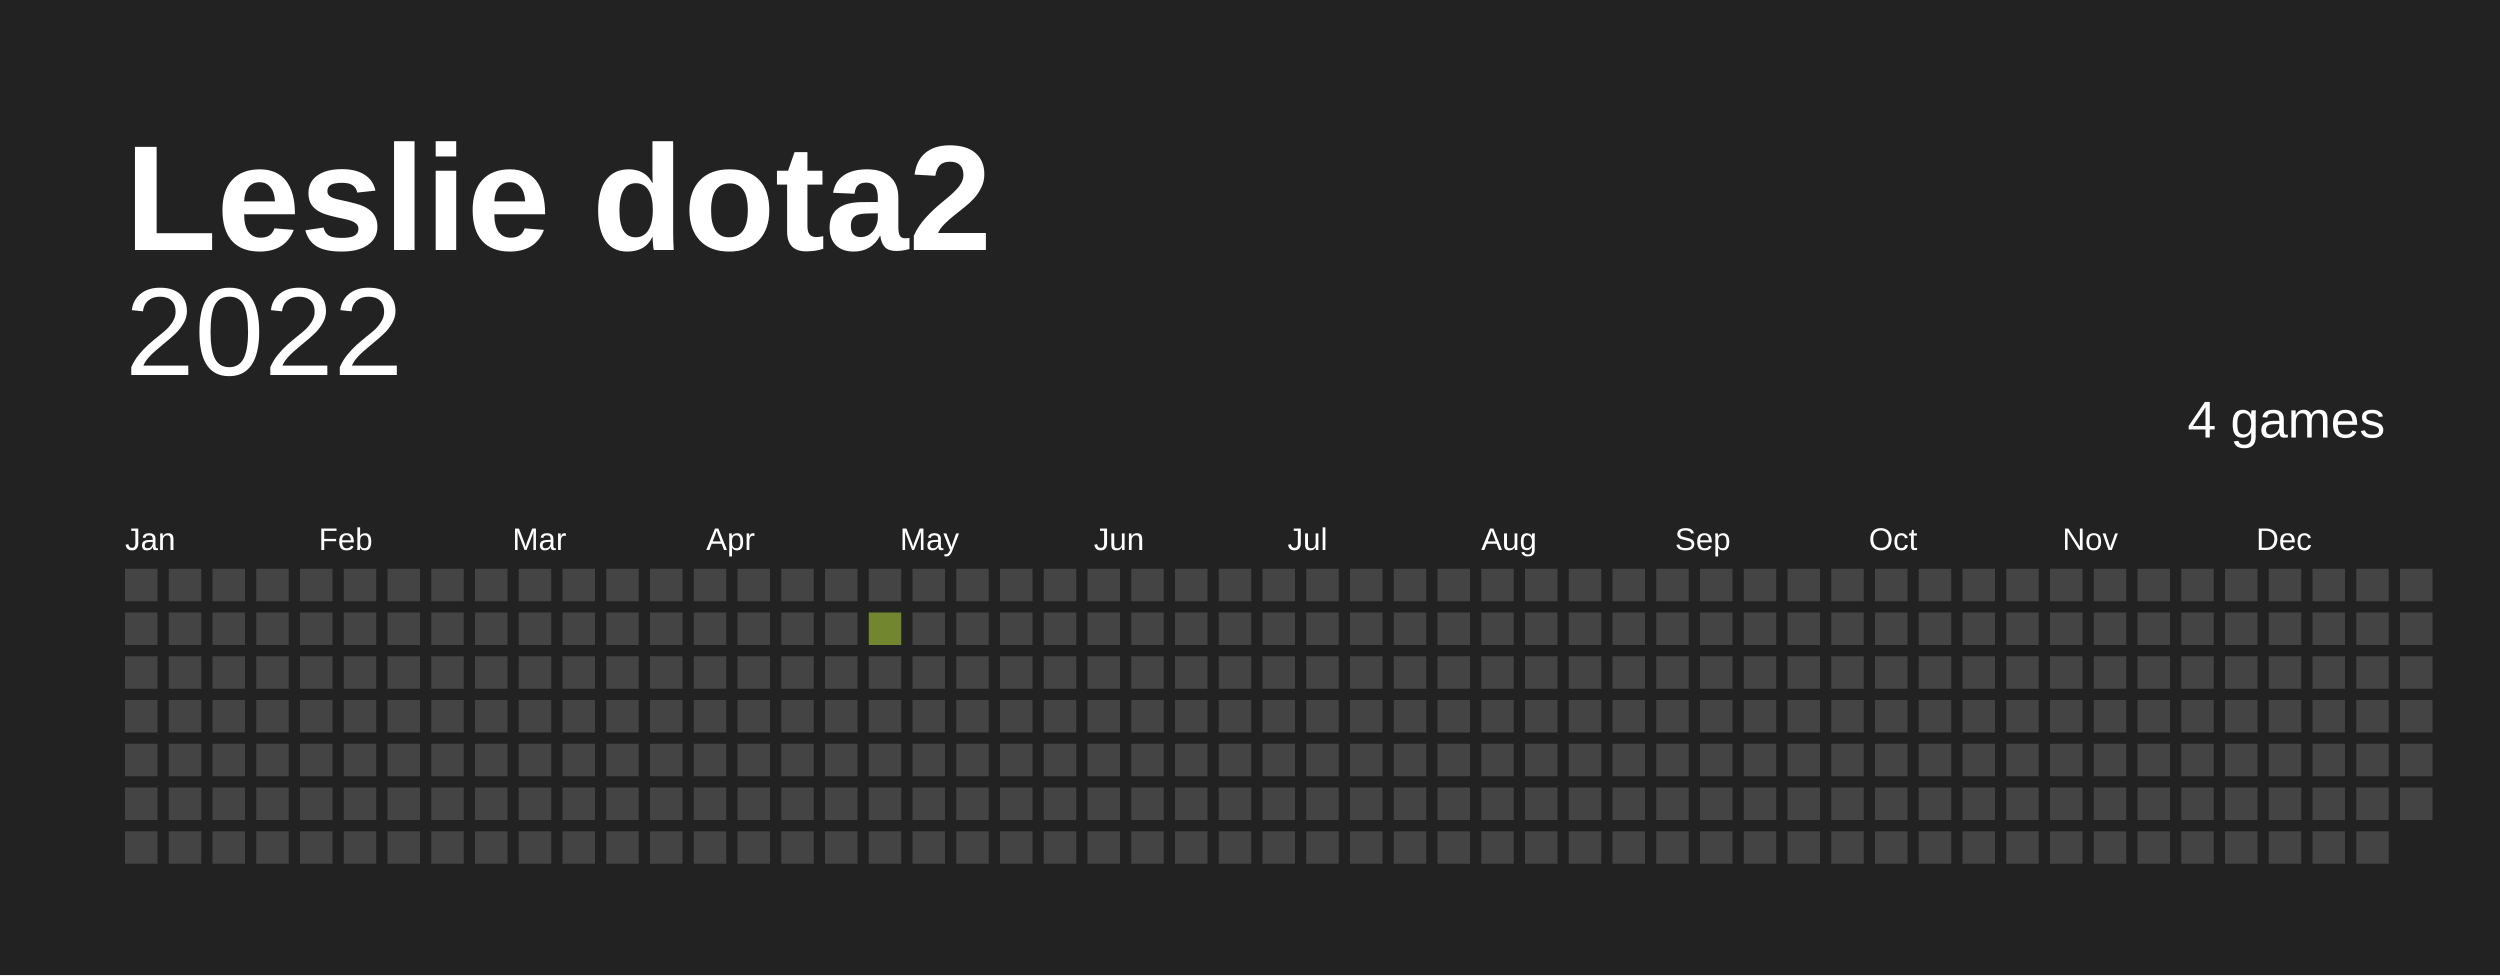
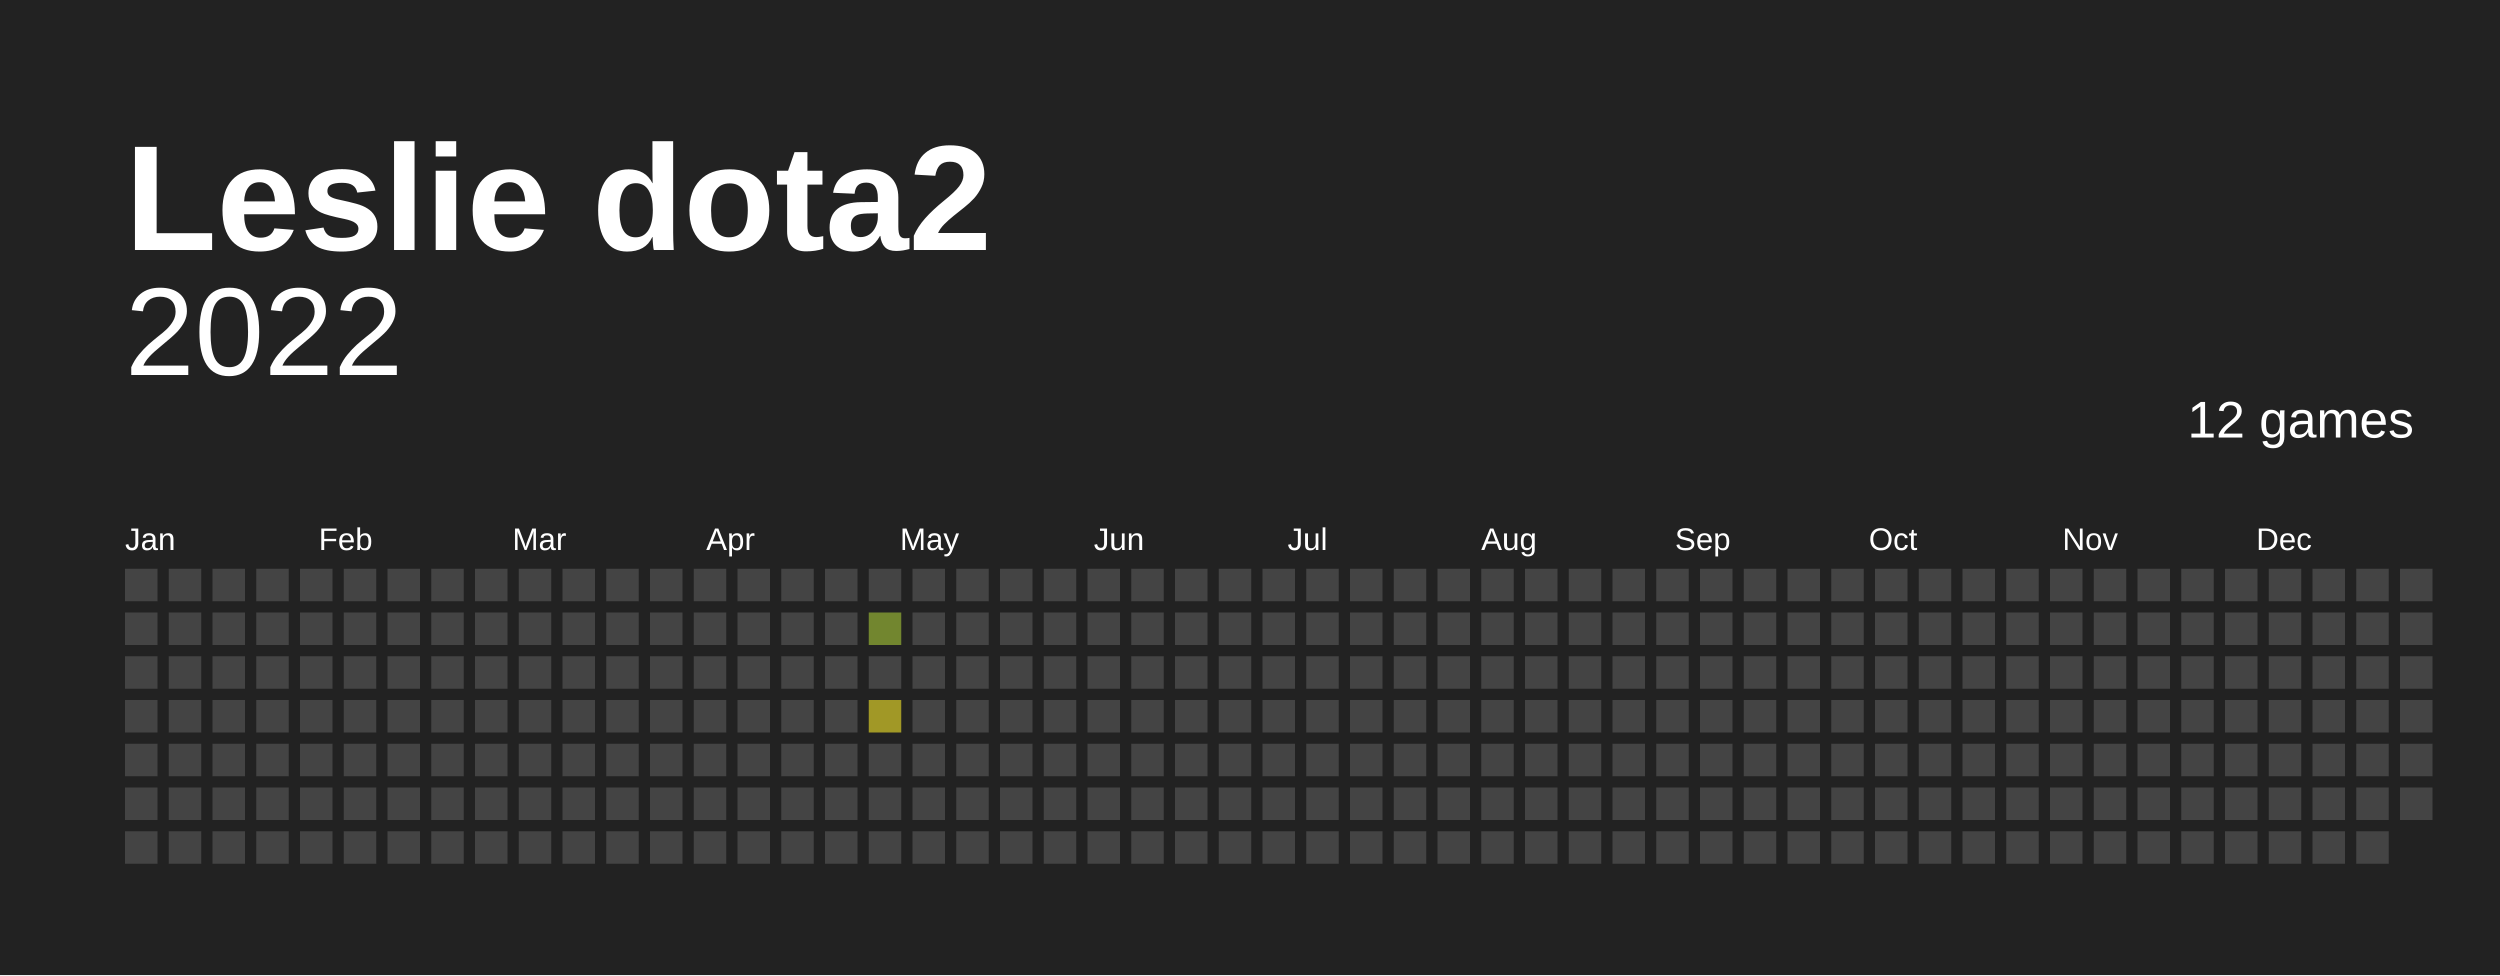
<svg xmlns="http://www.w3.org/2000/svg" baseProfile="full" height="78mm" version="1.1" viewBox="0,0,200,78" width="200mm">
  <defs />
  <rect fill="#222222" height="78" width="200" x="0" y="0" />
  <text fill="#FFFFFF" style="font-size:12px; font-family:Arial; font-weight:bold;" x="10" y="20">Leslie dota2</text>
  <text alignment-baseline="hanging" fill="#FFFFFF" style="font-size:10.0px; font-family:Arial;" x="10" y="30">2022</text>
-   <text alignment-baseline="hanging" fill="#FFFFFF" style="font-size:4.125px; font-family:Arial;" x="175" y="35">4 games</text>
+   <text alignment-baseline="hanging" fill="#FFFFFF" style="font-size:4.125px; font-family:Arial;" x="175" y="35">12 games</text>
  <text fill="#FFFFFF" style="font-size:2.5px; font-family:Arial" x="10.0" y="44">Jan</text>
  <text fill="#FFFFFF" style="font-size:2.5px; font-family:Arial" x="25.5" y="44">Feb</text>
  <text fill="#FFFFFF" style="font-size:2.5px; font-family:Arial" x="41.0" y="44">Mar</text>
  <text fill="#FFFFFF" style="font-size:2.5px; font-family:Arial" x="56.5" y="44">Apr</text>
  <text fill="#FFFFFF" style="font-size:2.5px; font-family:Arial" x="72.0" y="44">May</text>
  <text fill="#FFFFFF" style="font-size:2.5px; font-family:Arial" x="87.5" y="44">Jun</text>
  <text fill="#FFFFFF" style="font-size:2.5px; font-family:Arial" x="103.0" y="44">Jul</text>
  <text fill="#FFFFFF" style="font-size:2.5px; font-family:Arial" x="118.5" y="44">Aug</text>
  <text fill="#FFFFFF" style="font-size:2.5px; font-family:Arial" x="134.0" y="44">Sep</text>
  <text fill="#FFFFFF" style="font-size:2.5px; font-family:Arial" x="149.5" y="44">Oct</text>
  <text fill="#FFFFFF" style="font-size:2.5px; font-family:Arial" x="165.0" y="44">Nov</text>
  <text fill="#FFFFFF" style="font-size:2.5px; font-family:Arial" x="180.5" y="44">Dec</text>
  <rect fill="#444444" height="2.6" width="2.6" x="10.0" y="45.5" />
  <rect fill="#444444" height="2.6" width="2.6" x="10.0" y="49.0" />
  <rect fill="#444444" height="2.6" width="2.6" x="10.0" y="52.5" />
  <rect fill="#444444" height="2.6" width="2.6" x="10.0" y="56.0" />
  <rect fill="#444444" height="2.6" width="2.6" x="10.0" y="59.5" />
  <rect fill="#444444" height="2.6" width="2.6" x="10.0" y="63.0" />
  <rect fill="#444444" height="2.6" width="2.6" x="10.0" y="66.5" />
  <rect fill="#444444" height="2.6" width="2.6" x="13.5" y="45.5" />
  <rect fill="#444444" height="2.6" width="2.6" x="13.5" y="49.0" />
  <rect fill="#444444" height="2.6" width="2.6" x="13.5" y="52.5" />
  <rect fill="#444444" height="2.6" width="2.6" x="13.5" y="56.0" />
  <rect fill="#444444" height="2.6" width="2.6" x="13.5" y="59.5" />
  <rect fill="#444444" height="2.6" width="2.6" x="13.5" y="63.0" />
  <rect fill="#444444" height="2.6" width="2.6" x="13.5" y="66.5" />
  <rect fill="#444444" height="2.6" width="2.6" x="17.0" y="45.5" />
  <rect fill="#444444" height="2.6" width="2.6" x="17.0" y="49.0" />
  <rect fill="#444444" height="2.6" width="2.6" x="17.0" y="52.5" />
  <rect fill="#444444" height="2.6" width="2.6" x="17.0" y="56.0" />
  <rect fill="#444444" height="2.6" width="2.6" x="17.0" y="59.5" />
  <rect fill="#444444" height="2.6" width="2.6" x="17.0" y="63.0" />
  <rect fill="#444444" height="2.6" width="2.6" x="17.0" y="66.5" />
  <rect fill="#444444" height="2.6" width="2.6" x="20.5" y="45.5" />
  <rect fill="#444444" height="2.6" width="2.6" x="20.5" y="49.0" />
  <rect fill="#444444" height="2.6" width="2.6" x="20.5" y="52.5" />
  <rect fill="#444444" height="2.6" width="2.6" x="20.5" y="56.0" />
  <rect fill="#444444" height="2.6" width="2.6" x="20.5" y="59.5" />
  <rect fill="#444444" height="2.6" width="2.6" x="20.5" y="63.0" />
  <rect fill="#444444" height="2.6" width="2.6" x="20.5" y="66.5" />
  <rect fill="#444444" height="2.6" width="2.6" x="24.0" y="45.5" />
  <rect fill="#444444" height="2.6" width="2.6" x="24.0" y="49.0" />
  <rect fill="#444444" height="2.6" width="2.6" x="24.0" y="52.5" />
  <rect fill="#444444" height="2.6" width="2.6" x="24.0" y="56.0" />
  <rect fill="#444444" height="2.6" width="2.6" x="24.0" y="59.5" />
  <rect fill="#444444" height="2.6" width="2.6" x="24.0" y="63.0" />
  <rect fill="#444444" height="2.6" width="2.6" x="24.0" y="66.5" />
  <rect fill="#444444" height="2.6" width="2.6" x="27.5" y="45.5" />
  <rect fill="#444444" height="2.6" width="2.6" x="27.5" y="49.0" />
  <rect fill="#444444" height="2.6" width="2.6" x="27.5" y="52.5" />
  <rect fill="#444444" height="2.6" width="2.6" x="27.5" y="56.0" />
  <rect fill="#444444" height="2.6" width="2.6" x="27.5" y="59.5" />
  <rect fill="#444444" height="2.6" width="2.6" x="27.5" y="63.0" />
  <rect fill="#444444" height="2.6" width="2.6" x="27.5" y="66.5" />
  <rect fill="#444444" height="2.6" width="2.6" x="31.0" y="45.5" />
  <rect fill="#444444" height="2.6" width="2.6" x="31.0" y="49.0" />
  <rect fill="#444444" height="2.6" width="2.6" x="31.0" y="52.5" />
  <rect fill="#444444" height="2.6" width="2.6" x="31.0" y="56.0" />
  <rect fill="#444444" height="2.6" width="2.6" x="31.0" y="59.5" />
  <rect fill="#444444" height="2.6" width="2.6" x="31.0" y="63.0" />
  <rect fill="#444444" height="2.6" width="2.6" x="31.0" y="66.5" />
  <rect fill="#444444" height="2.6" width="2.6" x="34.5" y="45.5" />
  <rect fill="#444444" height="2.6" width="2.6" x="34.5" y="49.0" />
  <rect fill="#444444" height="2.6" width="2.6" x="34.5" y="52.5" />
  <rect fill="#444444" height="2.6" width="2.6" x="34.5" y="56.0" />
  <rect fill="#444444" height="2.6" width="2.6" x="34.5" y="59.5" />
  <rect fill="#444444" height="2.6" width="2.6" x="34.5" y="63.0" />
  <rect fill="#444444" height="2.6" width="2.6" x="34.5" y="66.5" />
  <rect fill="#444444" height="2.6" width="2.6" x="38.0" y="45.5" />
  <rect fill="#444444" height="2.6" width="2.6" x="38.0" y="49.0" />
  <rect fill="#444444" height="2.6" width="2.6" x="38.0" y="52.5" />
  <rect fill="#444444" height="2.6" width="2.6" x="38.0" y="56.0" />
  <rect fill="#444444" height="2.6" width="2.6" x="38.0" y="59.5" />
  <rect fill="#444444" height="2.6" width="2.6" x="38.0" y="63.0" />
  <rect fill="#444444" height="2.6" width="2.6" x="38.0" y="66.5" />
  <rect fill="#444444" height="2.6" width="2.6" x="41.5" y="45.5" />
  <rect fill="#444444" height="2.6" width="2.6" x="41.5" y="49.0" />
  <rect fill="#444444" height="2.6" width="2.6" x="41.5" y="52.5" />
  <rect fill="#444444" height="2.6" width="2.6" x="41.5" y="56.0" />
  <rect fill="#444444" height="2.6" width="2.6" x="41.5" y="59.5" />
  <rect fill="#444444" height="2.6" width="2.6" x="41.5" y="63.0" />
  <rect fill="#444444" height="2.6" width="2.6" x="41.5" y="66.5" />
  <rect fill="#444444" height="2.6" width="2.6" x="45.0" y="45.5" />
  <rect fill="#444444" height="2.6" width="2.6" x="45.0" y="49.0" />
  <rect fill="#444444" height="2.6" width="2.6" x="45.0" y="52.5" />
  <rect fill="#444444" height="2.6" width="2.6" x="45.0" y="56.0" />
  <rect fill="#444444" height="2.6" width="2.6" x="45.0" y="59.5" />
  <rect fill="#444444" height="2.6" width="2.6" x="45.0" y="63.0" />
  <rect fill="#444444" height="2.6" width="2.6" x="45.0" y="66.5" />
  <rect fill="#444444" height="2.6" width="2.6" x="48.5" y="45.5" />
  <rect fill="#444444" height="2.6" width="2.6" x="48.5" y="49.0" />
  <rect fill="#444444" height="2.6" width="2.6" x="48.5" y="52.5" />
  <rect fill="#444444" height="2.6" width="2.6" x="48.5" y="56.0" />
  <rect fill="#444444" height="2.6" width="2.6" x="48.5" y="59.5" />
  <rect fill="#444444" height="2.6" width="2.6" x="48.5" y="63.0" />
  <rect fill="#444444" height="2.6" width="2.6" x="48.5" y="66.5" />
  <rect fill="#444444" height="2.6" width="2.6" x="52.0" y="45.5" />
  <rect fill="#444444" height="2.6" width="2.6" x="52.0" y="49.0" />
  <rect fill="#444444" height="2.6" width="2.6" x="52.0" y="52.5" />
  <rect fill="#444444" height="2.6" width="2.6" x="52.0" y="56.0" />
  <rect fill="#444444" height="2.6" width="2.6" x="52.0" y="59.5" />
  <rect fill="#444444" height="2.6" width="2.6" x="52.0" y="63.0" />
  <rect fill="#444444" height="2.6" width="2.6" x="52.0" y="66.5" />
  <rect fill="#444444" height="2.6" width="2.6" x="55.5" y="45.5" />
  <rect fill="#444444" height="2.6" width="2.6" x="55.5" y="49.0" />
  <rect fill="#444444" height="2.6" width="2.6" x="55.5" y="52.5" />
  <rect fill="#444444" height="2.6" width="2.6" x="55.5" y="56.0" />
  <rect fill="#444444" height="2.6" width="2.6" x="55.5" y="59.5" />
  <rect fill="#444444" height="2.6" width="2.6" x="55.5" y="63.0" />
  <rect fill="#444444" height="2.6" width="2.6" x="55.5" y="66.5" />
  <rect fill="#444444" height="2.6" width="2.6" x="59.0" y="45.5" />
  <rect fill="#444444" height="2.6" width="2.6" x="59.0" y="49.0" />
  <rect fill="#444444" height="2.6" width="2.6" x="59.0" y="52.5" />
  <rect fill="#444444" height="2.6" width="2.6" x="59.0" y="56.0" />
  <rect fill="#444444" height="2.6" width="2.6" x="59.0" y="59.5" />
  <rect fill="#444444" height="2.6" width="2.6" x="59.0" y="63.0" />
  <rect fill="#444444" height="2.6" width="2.6" x="59.0" y="66.5" />
  <rect fill="#444444" height="2.6" width="2.6" x="62.5" y="45.5" />
  <rect fill="#444444" height="2.6" width="2.6" x="62.5" y="49.0" />
  <rect fill="#444444" height="2.6" width="2.6" x="62.5" y="52.5" />
  <rect fill="#444444" height="2.6" width="2.6" x="62.5" y="56.0" />
  <rect fill="#444444" height="2.6" width="2.6" x="62.5" y="59.5" />
  <rect fill="#444444" height="2.6" width="2.6" x="62.5" y="63.0" />
  <rect fill="#444444" height="2.6" width="2.6" x="62.5" y="66.5" />
  <rect fill="#444444" height="2.6" width="2.6" x="66.0" y="45.5" />
  <rect fill="#444444" height="2.6" width="2.6" x="66.0" y="49.0" />
  <rect fill="#444444" height="2.6" width="2.6" x="66.0" y="52.5" />
  <rect fill="#444444" height="2.6" width="2.6" x="66.0" y="56.0" />
  <rect fill="#444444" height="2.6" width="2.6" x="66.0" y="59.5" />
  <rect fill="#444444" height="2.6" width="2.6" x="66.0" y="63.0" />
  <rect fill="#444444" height="2.6" width="2.6" x="66.0" y="66.5" />
  <rect fill="#444444" height="2.6" width="2.6" x="69.5" y="45.5" />
  <rect fill="#72862f" height="2.6" width="2.6" x="69.5" y="49.0" />
  <rect fill="#444444" height="2.6" width="2.6" x="69.5" y="52.5" />
-   <rect fill="#444444" height="2.6" width="2.6" x="69.5" y="56.0" />
+   <rect fill="#a19826" height="2.6" width="2.6" x="69.5" y="56.0" />
  <rect fill="#444444" height="2.6" width="2.6" x="69.5" y="59.5" />
  <rect fill="#444444" height="2.6" width="2.6" x="69.5" y="63.0" />
  <rect fill="#444444" height="2.6" width="2.6" x="69.5" y="66.5" />
  <rect fill="#444444" height="2.6" width="2.6" x="73.0" y="45.5" />
  <rect fill="#444444" height="2.6" width="2.6" x="73.0" y="49.0" />
  <rect fill="#444444" height="2.6" width="2.6" x="73.0" y="52.5" />
  <rect fill="#444444" height="2.6" width="2.6" x="73.0" y="56.0" />
  <rect fill="#444444" height="2.6" width="2.6" x="73.0" y="59.5" />
  <rect fill="#444444" height="2.6" width="2.6" x="73.0" y="63.0" />
  <rect fill="#444444" height="2.6" width="2.6" x="73.0" y="66.5" />
  <rect fill="#444444" height="2.6" width="2.6" x="76.5" y="45.5" />
  <rect fill="#444444" height="2.6" width="2.6" x="76.5" y="49.0" />
  <rect fill="#444444" height="2.6" width="2.6" x="76.5" y="52.5" />
  <rect fill="#444444" height="2.6" width="2.6" x="76.5" y="56.0" />
  <rect fill="#444444" height="2.6" width="2.6" x="76.5" y="59.5" />
  <rect fill="#444444" height="2.6" width="2.6" x="76.5" y="63.0" />
  <rect fill="#444444" height="2.6" width="2.6" x="76.5" y="66.5" />
  <rect fill="#444444" height="2.6" width="2.6" x="80.0" y="45.5" />
  <rect fill="#444444" height="2.6" width="2.6" x="80.0" y="49.0" />
  <rect fill="#444444" height="2.6" width="2.6" x="80.0" y="52.5" />
  <rect fill="#444444" height="2.6" width="2.6" x="80.0" y="56.0" />
  <rect fill="#444444" height="2.6" width="2.6" x="80.0" y="59.5" />
  <rect fill="#444444" height="2.6" width="2.6" x="80.0" y="63.0" />
  <rect fill="#444444" height="2.6" width="2.6" x="80.0" y="66.5" />
  <rect fill="#444444" height="2.6" width="2.6" x="83.5" y="45.5" />
  <rect fill="#444444" height="2.6" width="2.6" x="83.5" y="49.0" />
  <rect fill="#444444" height="2.6" width="2.6" x="83.5" y="52.5" />
  <rect fill="#444444" height="2.6" width="2.6" x="83.5" y="56.0" />
  <rect fill="#444444" height="2.6" width="2.6" x="83.5" y="59.5" />
  <rect fill="#444444" height="2.6" width="2.6" x="83.5" y="63.0" />
  <rect fill="#444444" height="2.6" width="2.6" x="83.5" y="66.5" />
  <rect fill="#444444" height="2.6" width="2.6" x="87.0" y="45.5" />
  <rect fill="#444444" height="2.6" width="2.6" x="87.0" y="49.0" />
  <rect fill="#444444" height="2.6" width="2.6" x="87.0" y="52.5" />
  <rect fill="#444444" height="2.6" width="2.6" x="87.0" y="56.0" />
  <rect fill="#444444" height="2.6" width="2.6" x="87.0" y="59.5" />
  <rect fill="#444444" height="2.6" width="2.6" x="87.0" y="63.0" />
  <rect fill="#444444" height="2.6" width="2.6" x="87.0" y="66.5" />
  <rect fill="#444444" height="2.6" width="2.6" x="90.5" y="45.5" />
  <rect fill="#444444" height="2.6" width="2.6" x="90.5" y="49.0" />
  <rect fill="#444444" height="2.6" width="2.6" x="90.5" y="52.5" />
  <rect fill="#444444" height="2.6" width="2.6" x="90.5" y="56.0" />
  <rect fill="#444444" height="2.6" width="2.6" x="90.5" y="59.5" />
  <rect fill="#444444" height="2.6" width="2.6" x="90.5" y="63.0" />
  <rect fill="#444444" height="2.6" width="2.6" x="90.5" y="66.5" />
  <rect fill="#444444" height="2.6" width="2.6" x="94.0" y="45.5" />
  <rect fill="#444444" height="2.6" width="2.6" x="94.0" y="49.0" />
  <rect fill="#444444" height="2.6" width="2.6" x="94.0" y="52.5" />
  <rect fill="#444444" height="2.6" width="2.6" x="94.0" y="56.0" />
  <rect fill="#444444" height="2.6" width="2.6" x="94.0" y="59.5" />
  <rect fill="#444444" height="2.6" width="2.6" x="94.0" y="63.0" />
  <rect fill="#444444" height="2.6" width="2.6" x="94.0" y="66.5" />
  <rect fill="#444444" height="2.6" width="2.6" x="97.5" y="45.5" />
  <rect fill="#444444" height="2.6" width="2.6" x="97.5" y="49.0" />
  <rect fill="#444444" height="2.6" width="2.6" x="97.5" y="52.5" />
  <rect fill="#444444" height="2.6" width="2.6" x="97.5" y="56.0" />
  <rect fill="#444444" height="2.6" width="2.6" x="97.5" y="59.5" />
  <rect fill="#444444" height="2.6" width="2.6" x="97.5" y="63.0" />
  <rect fill="#444444" height="2.6" width="2.6" x="97.5" y="66.5" />
  <rect fill="#444444" height="2.6" width="2.6" x="101.0" y="45.5" />
  <rect fill="#444444" height="2.6" width="2.6" x="101.0" y="49.0" />
  <rect fill="#444444" height="2.6" width="2.6" x="101.0" y="52.5" />
  <rect fill="#444444" height="2.6" width="2.6" x="101.0" y="56.0" />
  <rect fill="#444444" height="2.6" width="2.6" x="101.0" y="59.5" />
  <rect fill="#444444" height="2.6" width="2.6" x="101.0" y="63.0" />
  <rect fill="#444444" height="2.6" width="2.6" x="101.0" y="66.5" />
  <rect fill="#444444" height="2.6" width="2.6" x="104.5" y="45.5" />
  <rect fill="#444444" height="2.6" width="2.6" x="104.5" y="49.0" />
  <rect fill="#444444" height="2.6" width="2.6" x="104.5" y="52.5" />
  <rect fill="#444444" height="2.6" width="2.6" x="104.5" y="56.0" />
  <rect fill="#444444" height="2.6" width="2.6" x="104.5" y="59.5" />
  <rect fill="#444444" height="2.6" width="2.6" x="104.5" y="63.0" />
  <rect fill="#444444" height="2.6" width="2.6" x="104.5" y="66.5" />
  <rect fill="#444444" height="2.6" width="2.6" x="108.0" y="45.5" />
  <rect fill="#444444" height="2.6" width="2.6" x="108.0" y="49.0" />
  <rect fill="#444444" height="2.6" width="2.6" x="108.0" y="52.5" />
  <rect fill="#444444" height="2.6" width="2.6" x="108.0" y="56.0" />
  <rect fill="#444444" height="2.6" width="2.6" x="108.0" y="59.5" />
  <rect fill="#444444" height="2.6" width="2.6" x="108.0" y="63.0" />
  <rect fill="#444444" height="2.6" width="2.6" x="108.0" y="66.5" />
  <rect fill="#444444" height="2.6" width="2.6" x="111.5" y="45.5" />
  <rect fill="#444444" height="2.6" width="2.6" x="111.5" y="49.0" />
  <rect fill="#444444" height="2.6" width="2.6" x="111.5" y="52.5" />
  <rect fill="#444444" height="2.6" width="2.6" x="111.5" y="56.0" />
  <rect fill="#444444" height="2.6" width="2.6" x="111.5" y="59.5" />
  <rect fill="#444444" height="2.6" width="2.6" x="111.5" y="63.0" />
  <rect fill="#444444" height="2.6" width="2.6" x="111.5" y="66.5" />
  <rect fill="#444444" height="2.6" width="2.6" x="115.0" y="45.5" />
  <rect fill="#444444" height="2.6" width="2.6" x="115.0" y="49.0" />
  <rect fill="#444444" height="2.6" width="2.6" x="115.0" y="52.5" />
  <rect fill="#444444" height="2.6" width="2.6" x="115.0" y="56.0" />
  <rect fill="#444444" height="2.6" width="2.6" x="115.0" y="59.5" />
  <rect fill="#444444" height="2.6" width="2.6" x="115.0" y="63.0" />
  <rect fill="#444444" height="2.6" width="2.6" x="115.0" y="66.5" />
  <rect fill="#444444" height="2.6" width="2.6" x="118.5" y="45.5" />
  <rect fill="#444444" height="2.6" width="2.6" x="118.5" y="49.0" />
  <rect fill="#444444" height="2.6" width="2.6" x="118.5" y="52.5" />
  <rect fill="#444444" height="2.6" width="2.6" x="118.5" y="56.0" />
  <rect fill="#444444" height="2.6" width="2.6" x="118.5" y="59.5" />
  <rect fill="#444444" height="2.6" width="2.6" x="118.5" y="63.0" />
  <rect fill="#444444" height="2.6" width="2.6" x="118.5" y="66.5" />
  <rect fill="#444444" height="2.6" width="2.6" x="122.0" y="45.5" />
  <rect fill="#444444" height="2.6" width="2.6" x="122.0" y="49.0" />
  <rect fill="#444444" height="2.6" width="2.6" x="122.0" y="52.5" />
  <rect fill="#444444" height="2.6" width="2.6" x="122.0" y="56.0" />
  <rect fill="#444444" height="2.6" width="2.6" x="122.0" y="59.5" />
  <rect fill="#444444" height="2.6" width="2.6" x="122.0" y="63.0" />
  <rect fill="#444444" height="2.6" width="2.6" x="122.0" y="66.5" />
  <rect fill="#444444" height="2.6" width="2.6" x="125.5" y="45.5" />
  <rect fill="#444444" height="2.6" width="2.6" x="125.5" y="49.0" />
  <rect fill="#444444" height="2.6" width="2.6" x="125.5" y="52.5" />
  <rect fill="#444444" height="2.6" width="2.6" x="125.5" y="56.0" />
  <rect fill="#444444" height="2.6" width="2.6" x="125.5" y="59.5" />
  <rect fill="#444444" height="2.6" width="2.6" x="125.5" y="63.0" />
  <rect fill="#444444" height="2.6" width="2.6" x="125.5" y="66.5" />
  <rect fill="#444444" height="2.6" width="2.6" x="129.0" y="45.5" />
  <rect fill="#444444" height="2.6" width="2.6" x="129.0" y="49.0" />
  <rect fill="#444444" height="2.6" width="2.6" x="129.0" y="52.5" />
  <rect fill="#444444" height="2.6" width="2.6" x="129.0" y="56.0" />
  <rect fill="#444444" height="2.6" width="2.6" x="129.0" y="59.5" />
  <rect fill="#444444" height="2.6" width="2.6" x="129.0" y="63.0" />
  <rect fill="#444444" height="2.6" width="2.6" x="129.0" y="66.5" />
  <rect fill="#444444" height="2.6" width="2.6" x="132.5" y="45.5" />
  <rect fill="#444444" height="2.6" width="2.6" x="132.5" y="49.0" />
  <rect fill="#444444" height="2.6" width="2.6" x="132.5" y="52.5" />
  <rect fill="#444444" height="2.6" width="2.6" x="132.5" y="56.0" />
  <rect fill="#444444" height="2.6" width="2.6" x="132.5" y="59.5" />
  <rect fill="#444444" height="2.6" width="2.6" x="132.5" y="63.0" />
  <rect fill="#444444" height="2.6" width="2.6" x="132.5" y="66.5" />
  <rect fill="#444444" height="2.6" width="2.6" x="136.0" y="45.5" />
  <rect fill="#444444" height="2.6" width="2.6" x="136.0" y="49.0" />
  <rect fill="#444444" height="2.6" width="2.6" x="136.0" y="52.5" />
  <rect fill="#444444" height="2.6" width="2.6" x="136.0" y="56.0" />
  <rect fill="#444444" height="2.6" width="2.6" x="136.0" y="59.5" />
  <rect fill="#444444" height="2.6" width="2.6" x="136.0" y="63.0" />
  <rect fill="#444444" height="2.6" width="2.6" x="136.0" y="66.5" />
  <rect fill="#444444" height="2.6" width="2.6" x="139.5" y="45.5" />
  <rect fill="#444444" height="2.6" width="2.6" x="139.5" y="49.0" />
  <rect fill="#444444" height="2.6" width="2.6" x="139.5" y="52.5" />
  <rect fill="#444444" height="2.6" width="2.6" x="139.5" y="56.0" />
  <rect fill="#444444" height="2.6" width="2.6" x="139.5" y="59.5" />
  <rect fill="#444444" height="2.6" width="2.6" x="139.5" y="63.0" />
  <rect fill="#444444" height="2.6" width="2.6" x="139.5" y="66.5" />
  <rect fill="#444444" height="2.6" width="2.6" x="143.0" y="45.5" />
  <rect fill="#444444" height="2.6" width="2.6" x="143.0" y="49.0" />
  <rect fill="#444444" height="2.6" width="2.6" x="143.0" y="52.5" />
  <rect fill="#444444" height="2.6" width="2.6" x="143.0" y="56.0" />
  <rect fill="#444444" height="2.6" width="2.6" x="143.0" y="59.5" />
  <rect fill="#444444" height="2.6" width="2.6" x="143.0" y="63.0" />
  <rect fill="#444444" height="2.6" width="2.6" x="143.0" y="66.5" />
  <rect fill="#444444" height="2.6" width="2.6" x="146.5" y="45.5" />
  <rect fill="#444444" height="2.6" width="2.6" x="146.5" y="49.0" />
  <rect fill="#444444" height="2.6" width="2.6" x="146.5" y="52.5" />
  <rect fill="#444444" height="2.6" width="2.6" x="146.5" y="56.0" />
  <rect fill="#444444" height="2.6" width="2.6" x="146.5" y="59.5" />
  <rect fill="#444444" height="2.6" width="2.6" x="146.5" y="63.0" />
  <rect fill="#444444" height="2.6" width="2.6" x="146.5" y="66.5" />
  <rect fill="#444444" height="2.6" width="2.6" x="150.0" y="45.5" />
  <rect fill="#444444" height="2.6" width="2.6" x="150.0" y="49.0" />
  <rect fill="#444444" height="2.6" width="2.6" x="150.0" y="52.5" />
  <rect fill="#444444" height="2.6" width="2.6" x="150.0" y="56.0" />
  <rect fill="#444444" height="2.6" width="2.6" x="150.0" y="59.5" />
  <rect fill="#444444" height="2.6" width="2.6" x="150.0" y="63.0" />
  <rect fill="#444444" height="2.6" width="2.6" x="150.0" y="66.5" />
  <rect fill="#444444" height="2.6" width="2.6" x="153.5" y="45.5" />
  <rect fill="#444444" height="2.6" width="2.6" x="153.5" y="49.0" />
  <rect fill="#444444" height="2.6" width="2.6" x="153.5" y="52.5" />
  <rect fill="#444444" height="2.6" width="2.6" x="153.5" y="56.0" />
  <rect fill="#444444" height="2.6" width="2.6" x="153.5" y="59.5" />
  <rect fill="#444444" height="2.6" width="2.6" x="153.5" y="63.0" />
  <rect fill="#444444" height="2.6" width="2.6" x="153.5" y="66.5" />
  <rect fill="#444444" height="2.6" width="2.6" x="157.0" y="45.5" />
  <rect fill="#444444" height="2.6" width="2.6" x="157.0" y="49.0" />
  <rect fill="#444444" height="2.6" width="2.6" x="157.0" y="52.5" />
  <rect fill="#444444" height="2.6" width="2.6" x="157.0" y="56.0" />
  <rect fill="#444444" height="2.6" width="2.6" x="157.0" y="59.5" />
  <rect fill="#444444" height="2.6" width="2.6" x="157.0" y="63.0" />
  <rect fill="#444444" height="2.6" width="2.6" x="157.0" y="66.5" />
  <rect fill="#444444" height="2.6" width="2.6" x="160.5" y="45.5" />
  <rect fill="#444444" height="2.6" width="2.6" x="160.5" y="49.0" />
  <rect fill="#444444" height="2.6" width="2.6" x="160.5" y="52.5" />
  <rect fill="#444444" height="2.6" width="2.6" x="160.5" y="56.0" />
  <rect fill="#444444" height="2.6" width="2.6" x="160.5" y="59.5" />
  <rect fill="#444444" height="2.6" width="2.6" x="160.5" y="63.0" />
  <rect fill="#444444" height="2.6" width="2.6" x="160.5" y="66.5" />
  <rect fill="#444444" height="2.6" width="2.6" x="164.0" y="45.5" />
  <rect fill="#444444" height="2.6" width="2.6" x="164.0" y="49.0" />
  <rect fill="#444444" height="2.6" width="2.6" x="164.0" y="52.5" />
  <rect fill="#444444" height="2.6" width="2.6" x="164.0" y="56.0" />
  <rect fill="#444444" height="2.6" width="2.6" x="164.0" y="59.5" />
  <rect fill="#444444" height="2.6" width="2.6" x="164.0" y="63.0" />
  <rect fill="#444444" height="2.6" width="2.6" x="164.0" y="66.5" />
  <rect fill="#444444" height="2.6" width="2.6" x="167.5" y="45.5" />
  <rect fill="#444444" height="2.6" width="2.6" x="167.5" y="49.0" />
  <rect fill="#444444" height="2.6" width="2.6" x="167.5" y="52.5" />
  <rect fill="#444444" height="2.6" width="2.6" x="167.5" y="56.0" />
  <rect fill="#444444" height="2.6" width="2.6" x="167.5" y="59.5" />
  <rect fill="#444444" height="2.6" width="2.6" x="167.5" y="63.0" />
  <rect fill="#444444" height="2.6" width="2.6" x="167.5" y="66.5" />
  <rect fill="#444444" height="2.6" width="2.6" x="171.0" y="45.5" />
  <rect fill="#444444" height="2.6" width="2.6" x="171.0" y="49.0" />
  <rect fill="#444444" height="2.6" width="2.6" x="171.0" y="52.5" />
  <rect fill="#444444" height="2.6" width="2.6" x="171.0" y="56.0" />
  <rect fill="#444444" height="2.6" width="2.6" x="171.0" y="59.5" />
  <rect fill="#444444" height="2.6" width="2.6" x="171.0" y="63.0" />
  <rect fill="#444444" height="2.6" width="2.6" x="171.0" y="66.5" />
  <rect fill="#444444" height="2.6" width="2.6" x="174.5" y="45.5" />
  <rect fill="#444444" height="2.6" width="2.6" x="174.5" y="49.0" />
  <rect fill="#444444" height="2.6" width="2.6" x="174.5" y="52.5" />
  <rect fill="#444444" height="2.6" width="2.6" x="174.5" y="56.0" />
  <rect fill="#444444" height="2.6" width="2.6" x="174.5" y="59.5" />
  <rect fill="#444444" height="2.6" width="2.6" x="174.5" y="63.0" />
  <rect fill="#444444" height="2.6" width="2.6" x="174.5" y="66.5" />
  <rect fill="#444444" height="2.6" width="2.6" x="178.0" y="45.5" />
  <rect fill="#444444" height="2.6" width="2.6" x="178.0" y="49.0" />
  <rect fill="#444444" height="2.6" width="2.6" x="178.0" y="52.5" />
  <rect fill="#444444" height="2.6" width="2.6" x="178.0" y="56.0" />
  <rect fill="#444444" height="2.6" width="2.6" x="178.0" y="59.5" />
  <rect fill="#444444" height="2.6" width="2.6" x="178.0" y="63.0" />
  <rect fill="#444444" height="2.6" width="2.6" x="178.0" y="66.5" />
  <rect fill="#444444" height="2.6" width="2.6" x="181.5" y="45.5" />
  <rect fill="#444444" height="2.6" width="2.6" x="181.5" y="49.0" />
  <rect fill="#444444" height="2.6" width="2.6" x="181.5" y="52.5" />
  <rect fill="#444444" height="2.6" width="2.6" x="181.5" y="56.0" />
  <rect fill="#444444" height="2.6" width="2.6" x="181.5" y="59.5" />
  <rect fill="#444444" height="2.6" width="2.6" x="181.5" y="63.0" />
  <rect fill="#444444" height="2.6" width="2.6" x="181.5" y="66.5" />
  <rect fill="#444444" height="2.6" width="2.6" x="185.0" y="45.5" />
  <rect fill="#444444" height="2.6" width="2.6" x="185.0" y="49.0" />
  <rect fill="#444444" height="2.6" width="2.6" x="185.0" y="52.5" />
  <rect fill="#444444" height="2.6" width="2.6" x="185.0" y="56.0" />
  <rect fill="#444444" height="2.6" width="2.6" x="185.0" y="59.5" />
  <rect fill="#444444" height="2.6" width="2.6" x="185.0" y="63.0" />
  <rect fill="#444444" height="2.6" width="2.6" x="185.0" y="66.5" />
  <rect fill="#444444" height="2.6" width="2.6" x="188.5" y="45.5" />
  <rect fill="#444444" height="2.6" width="2.6" x="188.5" y="49.0" />
  <rect fill="#444444" height="2.6" width="2.6" x="188.5" y="52.5" />
  <rect fill="#444444" height="2.6" width="2.6" x="188.5" y="56.0" />
  <rect fill="#444444" height="2.6" width="2.6" x="188.5" y="59.5" />
  <rect fill="#444444" height="2.6" width="2.6" x="188.5" y="63.0" />
  <rect fill="#444444" height="2.6" width="2.6" x="188.5" y="66.5" />
  <rect fill="#444444" height="2.6" width="2.6" x="192.0" y="45.5" />
  <rect fill="#444444" height="2.6" width="2.6" x="192.0" y="49.0" />
  <rect fill="#444444" height="2.6" width="2.6" x="192.0" y="52.5" />
  <rect fill="#444444" height="2.6" width="2.6" x="192.0" y="56.0" />
  <rect fill="#444444" height="2.6" width="2.6" x="192.0" y="59.5" />
  <rect fill="#444444" height="2.6" width="2.6" x="192.0" y="63.0" />
</svg>
